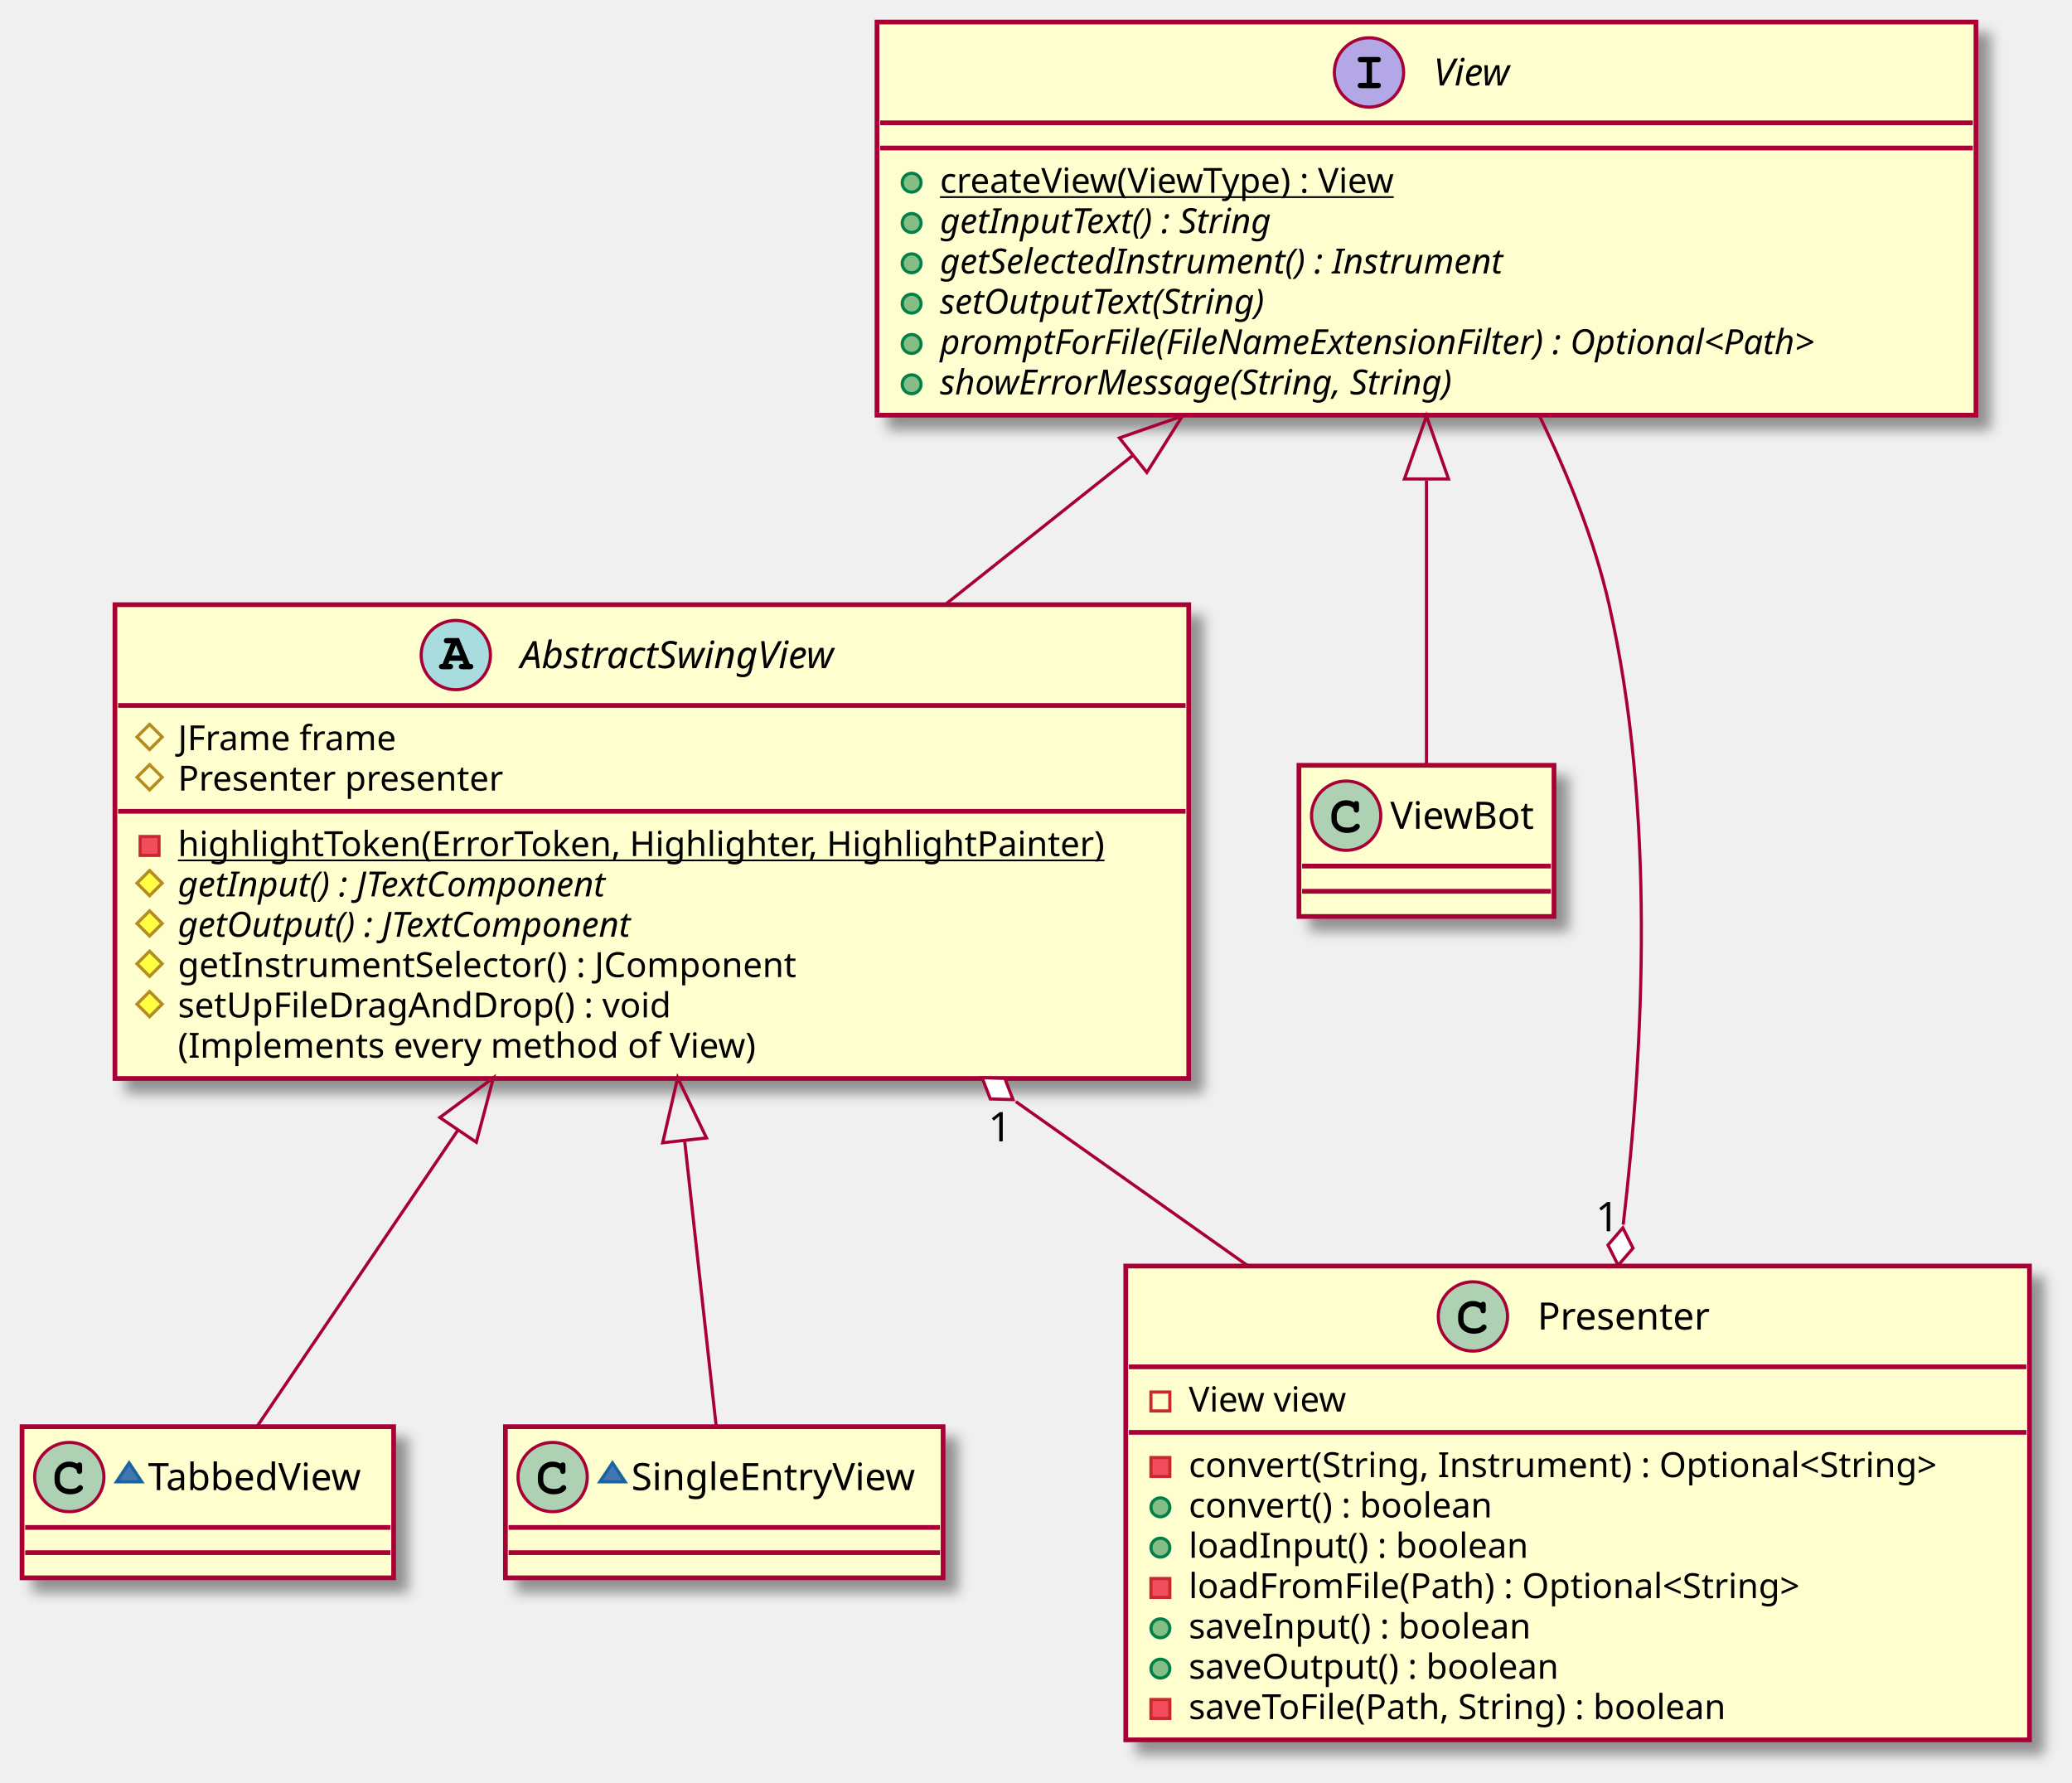
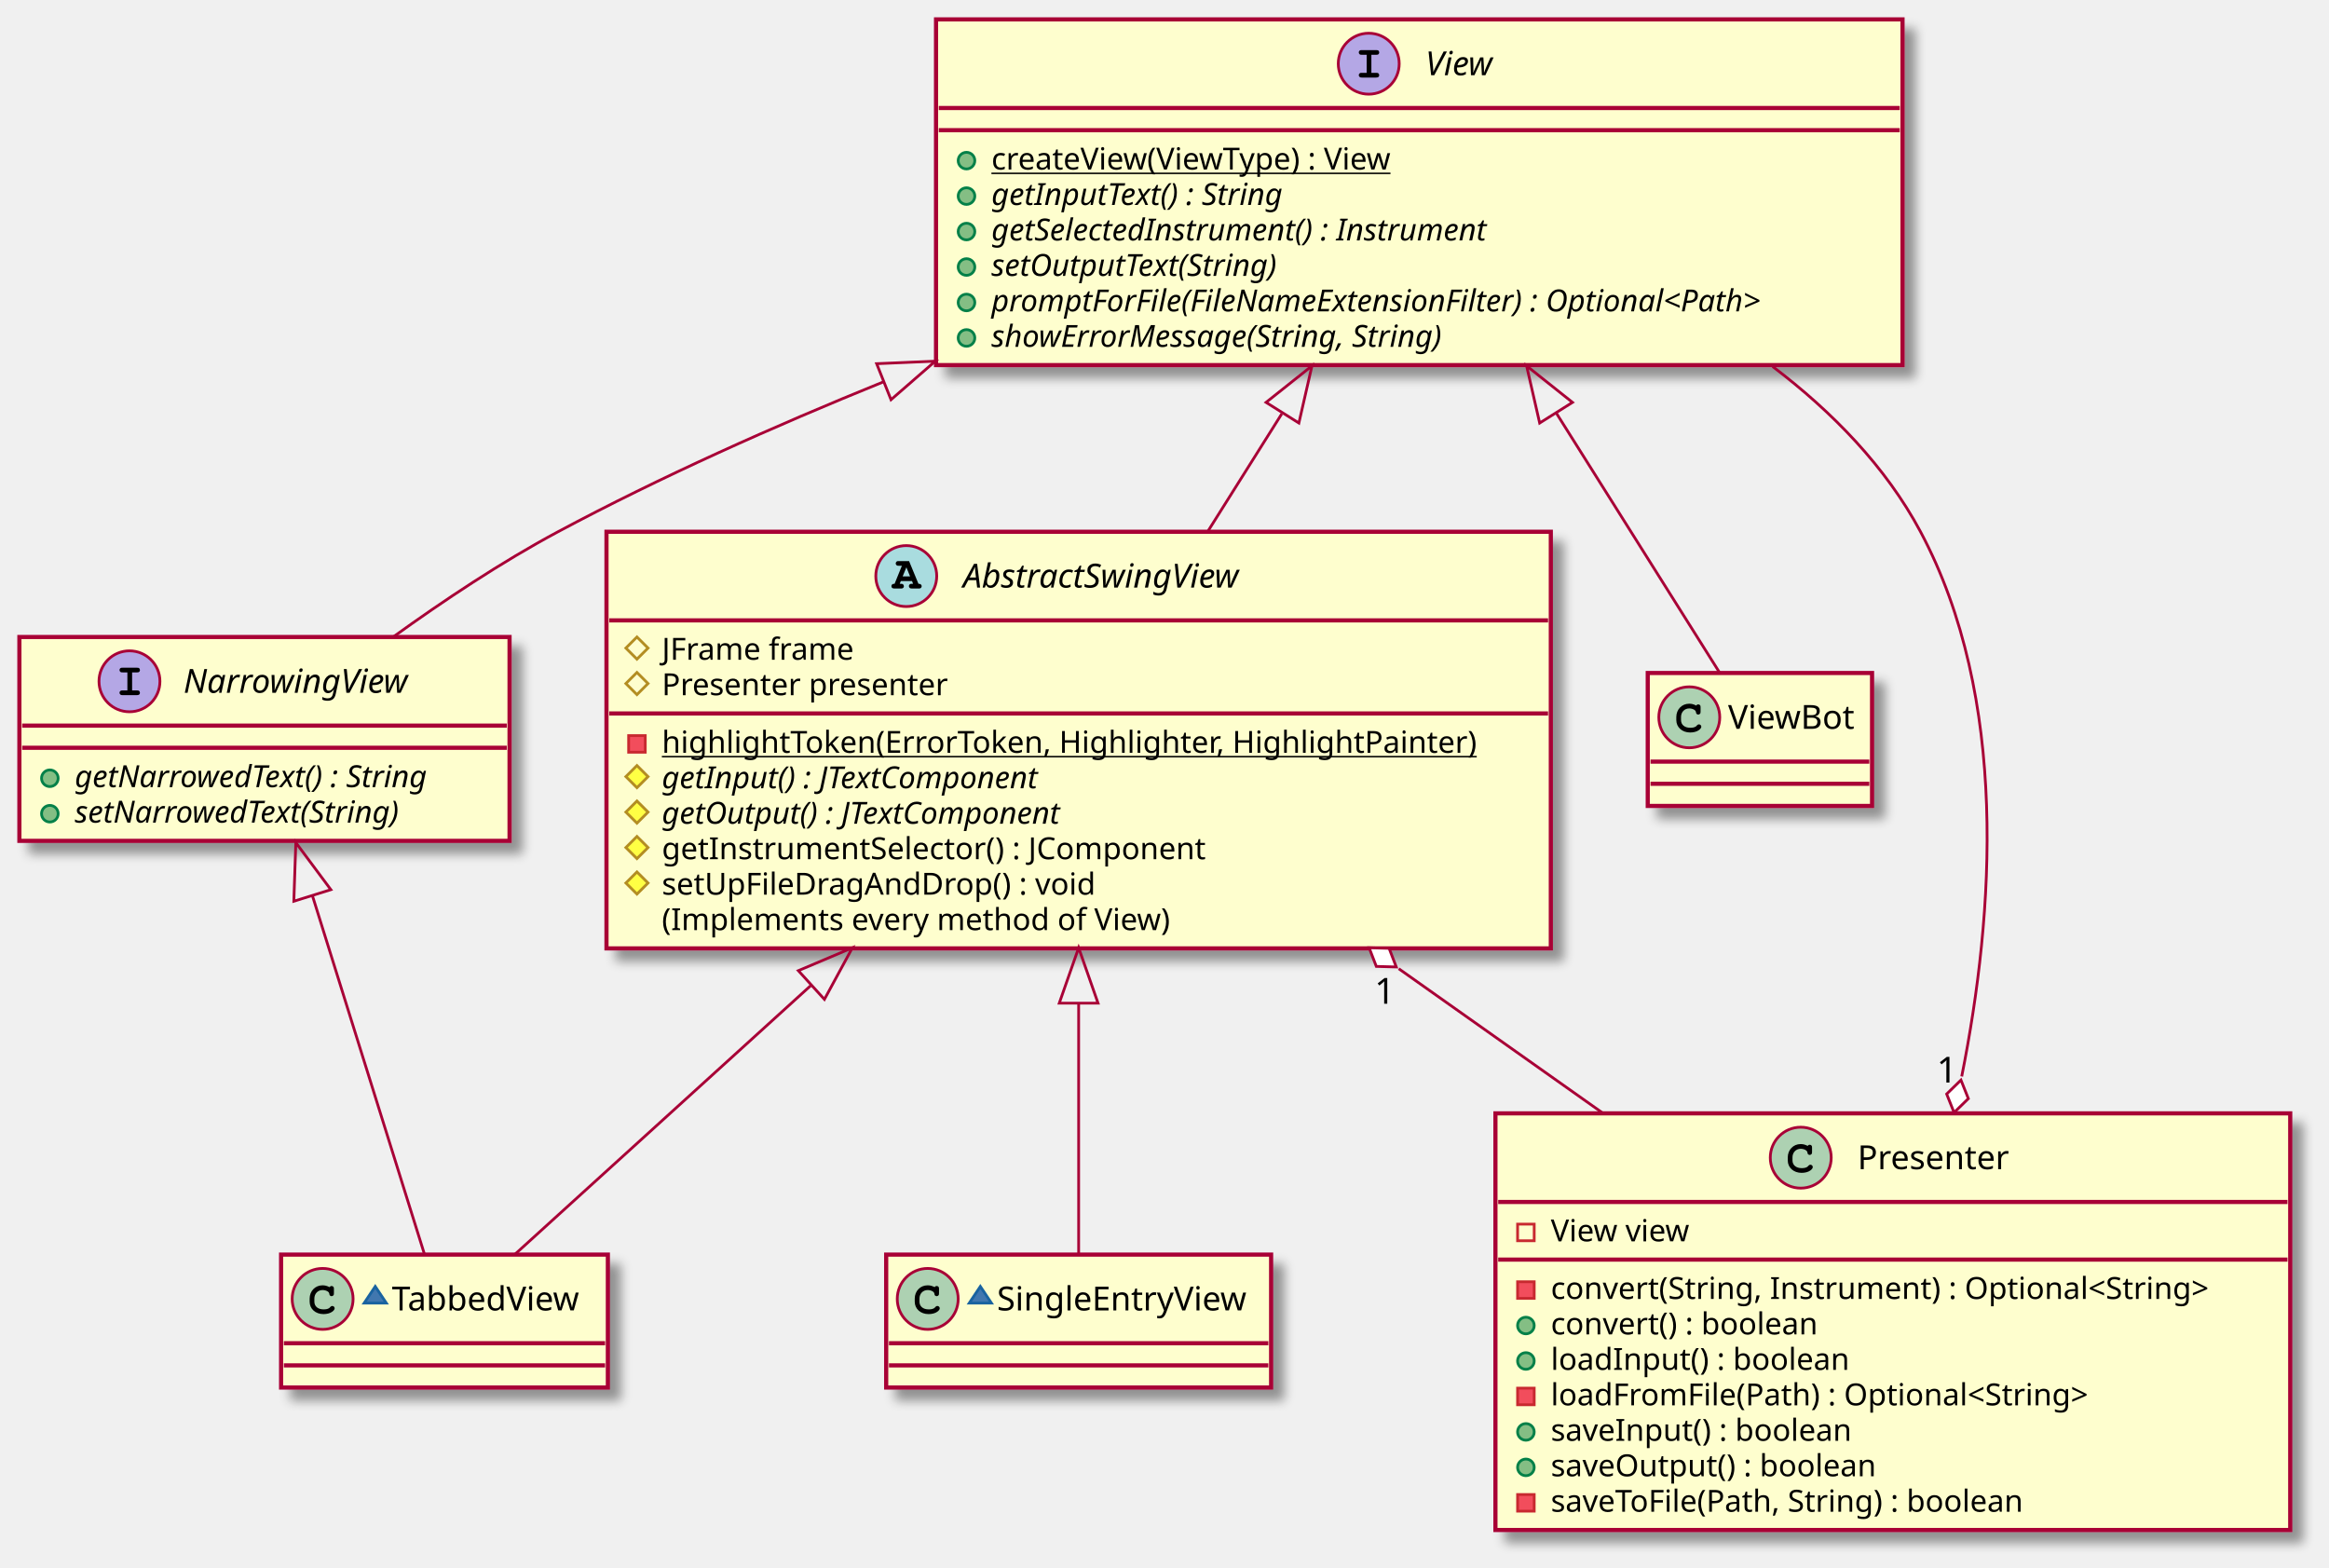
- <svg xmlns="http://www.w3.org/2000/svg" contentScriptType="application/ecmascript" contentStyleType="text/css" height="566px" preserveAspectRatio="none" style="width:658px;height:566px;" version="1.1" viewBox="0 0 658 566" width="658px" zoomAndPan="magnify">
+ <svg xmlns="http://www.w3.org/2000/svg" contentScriptType="application/ecmascript" contentStyleType="text/css" height="566px" preserveAspectRatio="none" style="width:841px;height:566px;" version="1.1" viewBox="0 0 841 566" width="841px" zoomAndPan="magnify">
  <defs>
-     <filter height="300%" id="f1jpte2ub98xr8" width="300%" x="-1" y="-1">
+     <filter height="300%" id="fc795cn2rdwte" width="300%" x="-1" y="-1">
      <feGaussianBlur result="blurOut" stdDeviation="2.0" />
      <feColorMatrix in="blurOut" result="blurOut2" type="matrix" values="0 0 0 0 0 0 0 0 0 0 0 0 0 0 0 0 0 0 .4 0" />
      <feOffset dx="4.0" dy="4.0" in="blurOut2" result="blurOut3" />
      <feBlend in="SourceGraphic" in2="blurOut3" mode="normal" />
    </filter>
  </defs>
  <g>
-     <rect codeLine="1" fill="#FEFECE" filter="url(#f1jpte2ub98xr8)" height="124.828" id="View" style="stroke:#A80036;stroke-width:1.5;" width="349" x="278.5" y="7" />
-     <ellipse cx="434.75" cy="23" fill="#B4A7E5" rx="11" ry="11" style="stroke:#A80036;stroke-width:1.0;" />
-     <path d="M435.703,19.781 L437.422,19.781 C437.812,19.781 438,19.75 438.125,19.672 C438.391,19.516 438.531,19.234 438.531,18.938 C438.531,18.672 438.422,18.406 438.188,18.234 C438.016,18.125 437.875,18.094 437.422,18.094 L432.281,18.094 C431.844,18.094 431.719,18.109 431.562,18.203 C431.312,18.359 431.156,18.656 431.156,18.938 C431.156,19.219 431.297,19.469 431.516,19.641 C431.672,19.75 431.859,19.781 432.281,19.781 L434,19.781 L434,26.297 L432.281,26.297 C431.844,26.297 431.719,26.312 431.562,26.422 C431.312,26.578 431.156,26.859 431.156,27.156 C431.156,27.406 431.297,27.672 431.516,27.828 C431.672,27.953 431.875,28 432.281,28 L437.422,28 C438.172,28 438.531,27.719 438.531,27.156 C438.531,26.875 438.422,26.625 438.188,26.453 C438.016,26.328 437.875,26.297 437.422,26.297 L435.703,26.297 L435.703,19.781 Z " fill="#000000" />
-     <text fill="#000000" font-family="sans-serif" font-size="12" font-style="italic" lengthAdjust="spacing" textLength="28" x="455.25" y="27.154">View</text>
-     <line style="stroke:#A80036;stroke-width:1.5;" x1="279.5" x2="626.5" y1="39" y2="39" />
-     <line style="stroke:#A80036;stroke-width:1.5;" x1="279.5" x2="626.5" y1="47" y2="47" />
-     <ellipse cx="289.5" cy="58" fill="#84BE84" rx="3" ry="3" style="stroke:#038048;stroke-width:1.0;" />
-     <text fill="#000000" font-family="sans-serif" font-size="11" lengthAdjust="spacing" text-decoration="underline" textLength="169" x="298.5" y="61.21">createView(ViewType) : View</text>
-     <ellipse cx="289.5" cy="70.805" fill="#84BE84" rx="3" ry="3" style="stroke:#038048;stroke-width:1.0;" />
-     <text fill="#000000" font-family="sans-serif" font-size="11" font-style="italic" lengthAdjust="spacing" textLength="124" x="298.5" y="74.015">getInputText() : String</text>
-     <ellipse cx="289.5" cy="83.609" fill="#84BE84" rx="3" ry="3" style="stroke:#038048;stroke-width:1.0;" />
-     <text fill="#000000" font-family="sans-serif" font-size="11" font-style="italic" lengthAdjust="spacing" textLength="208" x="298.5" y="86.82">getSelectedInstrument() : Instrument</text>
-     <ellipse cx="289.5" cy="96.414" fill="#84BE84" rx="3" ry="3" style="stroke:#038048;stroke-width:1.0;" />
-     <text fill="#000000" font-family="sans-serif" font-size="11" font-style="italic" lengthAdjust="spacing" textLength="121" x="298.5" y="99.624">setOutputText(String)</text>
-     <ellipse cx="289.5" cy="109.219" fill="#84BE84" rx="3" ry="3" style="stroke:#038048;stroke-width:1.0;" />
-     <text fill="#000000" font-family="sans-serif" font-size="11" font-style="italic" lengthAdjust="spacing" textLength="323" x="298.5" y="112.429">promptForFile(FileNameExtensionFilter) : Optional&lt;Path&gt;</text>
-     <ellipse cx="289.5" cy="122.023" fill="#84BE84" rx="3" ry="3" style="stroke:#038048;stroke-width:1.0;" />
-     <text fill="#000000" font-family="sans-serif" font-size="11" font-style="italic" lengthAdjust="spacing" textLength="189" x="298.5" y="125.234">showErrorMessage(String, String)</text>
-     <rect codeLine="10" fill="#FEFECE" filter="url(#f1jpte2ub98xr8)" height="150.438" id="Presenter" style="stroke:#A80036;stroke-width:1.5;" width="287" x="357.5" y="402" />
-     <ellipse cx="467.75" cy="418" fill="#ADD1B2" rx="11" ry="11" style="stroke:#A80036;stroke-width:1.0;" />
-     <path d="M470.094,413.672 C469.156,413.234 468.562,413.094 467.688,413.094 C465.062,413.094 463.062,415.172 463.062,417.891 L463.062,419.016 C463.062,421.594 465.172,423.484 468.062,423.484 C469.281,423.484 470.438,423.188 471.188,422.641 C471.766,422.234 472.094,421.781 472.094,421.391 C472.094,420.938 471.703,420.547 471.234,420.547 C471.016,420.547 470.812,420.625 470.625,420.812 C470.172,421.297 470.172,421.297 469.984,421.391 C469.562,421.656 468.875,421.781 468.109,421.781 C466.062,421.781 464.766,420.688 464.766,418.984 L464.766,417.891 C464.766,416.109 466.016,414.797 467.75,414.797 C468.328,414.797 468.938,414.953 469.406,415.203 C469.891,415.484 470.062,415.703 470.156,416.109 C470.219,416.516 470.25,416.641 470.391,416.766 C470.531,416.906 470.766,417.016 470.984,417.016 C471.25,417.016 471.516,416.875 471.688,416.656 C471.797,416.5 471.828,416.312 471.828,415.891 L471.828,414.469 C471.828,414.031 471.812,413.906 471.719,413.75 C471.562,413.484 471.281,413.344 470.984,413.344 C470.688,413.344 470.484,413.438 470.266,413.75 L470.094,413.672 Z " fill="#000000" />
-     <text fill="#000000" font-family="sans-serif" font-size="12" lengthAdjust="spacing" textLength="58" x="488.25" y="422.154">Presenter</text>
-     <line style="stroke:#A80036;stroke-width:1.5;" x1="358.5" x2="643.5" y1="434" y2="434" />
-     <rect fill="none" height="6" style="stroke:#C82930;stroke-width:1.0;" width="6" x="365.5" y="442" />
-     <text fill="#000000" font-family="sans-serif" font-size="11" lengthAdjust="spacing" textLength="59" x="377.5" y="448.21">View view</text>
-     <line style="stroke:#A80036;stroke-width:1.5;" x1="358.5" x2="643.5" y1="454.805" y2="454.805" />
-     <rect fill="#F24D5C" height="6" style="stroke:#C82930;stroke-width:1.0;" width="6" x="365.5" y="462.805" />
-     <text fill="#000000" font-family="sans-serif" font-size="11" lengthAdjust="spacing" textLength="261" x="377.5" y="469.015">convert(String, Instrument) : Optional&lt;String&gt;</text>
-     <ellipse cx="368.5" cy="478.609" fill="#84BE84" rx="3" ry="3" style="stroke:#038048;stroke-width:1.0;" />
-     <text fill="#000000" font-family="sans-serif" font-size="11" lengthAdjust="spacing" textLength="108" x="377.5" y="481.82">convert() : boolean</text>
-     <ellipse cx="368.5" cy="491.414" fill="#84BE84" rx="3" ry="3" style="stroke:#038048;stroke-width:1.0;" />
-     <text fill="#000000" font-family="sans-serif" font-size="11" lengthAdjust="spacing" textLength="117" x="377.5" y="494.625">loadInput() : boolean</text>
-     <rect fill="#F24D5C" height="6" style="stroke:#C82930;stroke-width:1.0;" width="6" x="365.5" y="501.219" />
-     <text fill="#000000" font-family="sans-serif" font-size="11" lengthAdjust="spacing" textLength="213" x="377.5" y="507.429">loadFromFile(Path) : Optional&lt;String&gt;</text>
-     <ellipse cx="368.5" cy="517.023" fill="#84BE84" rx="3" ry="3" style="stroke:#038048;stroke-width:1.0;" />
-     <text fill="#000000" font-family="sans-serif" font-size="11" lengthAdjust="spacing" textLength="121" x="377.5" y="520.234">saveInput() : boolean</text>
-     <ellipse cx="368.5" cy="529.828" fill="#84BE84" rx="3" ry="3" style="stroke:#038048;stroke-width:1.0;" />
-     <text fill="#000000" font-family="sans-serif" font-size="11" lengthAdjust="spacing" textLength="131" x="377.5" y="533.039">saveOutput() : boolean</text>
-     <rect fill="#F24D5C" height="6" style="stroke:#C82930;stroke-width:1.0;" width="6" x="365.5" y="539.633" />
-     <text fill="#000000" font-family="sans-serif" font-size="11" lengthAdjust="spacing" textLength="191" x="377.5" y="545.843">saveToFile(Path, String) : boolean</text>
-     <rect codeLine="22" fill="#FEFECE" filter="url(#f1jpte2ub98xr8)" height="150.438" id="AbstractSwingView" style="stroke:#A80036;stroke-width:1.5;" width="341" x="36.5" y="192" />
-     <ellipse cx="144.75" cy="208" fill="#A9DCDF" rx="11" ry="11" style="stroke:#A80036;stroke-width:1.0;" />
-     <path d="M146.828,209.812 L147.219,210.797 L146.828,210.797 C146.375,210.797 146.266,210.812 146.109,210.922 C145.859,211.078 145.703,211.359 145.703,211.656 C145.703,211.922 145.844,212.172 146.062,212.328 C146.203,212.453 146.406,212.5 146.828,212.5 L149.188,212.5 C149.547,212.5 149.766,212.469 149.906,212.375 C150.156,212.234 150.312,211.938 150.312,211.656 C150.312,211.375 150.172,211.125 149.953,210.969 C149.781,210.828 149.625,210.797 149.156,210.797 L145.766,202.594 L142.094,202.594 C141.641,202.594 141.516,202.609 141.359,202.703 C141.109,202.875 140.953,203.156 140.953,203.438 C140.953,203.719 141.094,203.969 141.312,204.141 C141.484,204.25 141.656,204.281 142.094,204.281 L143.172,204.281 L140.531,210.797 C140.109,210.797 139.953,210.812 139.797,210.922 C139.547,211.078 139.391,211.359 139.391,211.656 C139.391,212.219 139.766,212.5 140.516,212.5 L142.781,212.5 C143.141,212.5 143.359,212.469 143.484,212.375 C143.75,212.234 143.891,211.938 143.891,211.656 C143.891,211.375 143.766,211.125 143.547,210.953 C143.375,210.828 143.234,210.797 142.781,210.797 L142.391,210.797 L142.781,209.812 L146.828,209.812 Z M146.125,208.109 L143.453,208.109 L144.797,204.844 L146.125,208.109 Z " fill="#000000" />
-     <text fill="#000000" font-family="sans-serif" font-size="12" font-style="italic" lengthAdjust="spacing" textLength="116" x="165.25" y="212.154">AbstractSwingView</text>
-     <line style="stroke:#A80036;stroke-width:1.5;" x1="37.5" x2="376.5" y1="224" y2="224" />
-     <polygon fill="none" points="47.5,230,51.5,234,47.5,238,43.5,234" style="stroke:#B38D22;stroke-width:1.0;" />
-     <text fill="#000000" font-family="sans-serif" font-size="11" lengthAdjust="spacing" textLength="77" x="56.5" y="238.21">JFrame frame</text>
-     <polygon fill="none" points="47.5,242.805,51.5,246.805,47.5,250.805,43.5,246.805" style="stroke:#B38D22;stroke-width:1.0;" />
-     <text fill="#000000" font-family="sans-serif" font-size="11" lengthAdjust="spacing" textLength="115" x="56.5" y="251.015">Presenter presenter</text>
-     <line style="stroke:#A80036;stroke-width:1.5;" x1="37.5" x2="376.5" y1="257.609" y2="257.609" />
-     <rect fill="#F24D5C" height="6" style="stroke:#C82930;stroke-width:1.0;" width="6" x="44.5" y="265.609" />
-     <text fill="#000000" font-family="sans-serif" font-size="11" lengthAdjust="spacing" text-decoration="underline" textLength="315" x="56.5" y="271.82">highlightToken(ErrorToken, Highlighter, HighlightPainter)</text>
-     <polygon fill="#FFFF44" points="47.5,276.414,51.5,280.414,47.5,284.414,43.5,280.414" style="stroke:#B38D22;stroke-width:1.0;" />
-     <text fill="#000000" font-family="sans-serif" font-size="11" font-style="italic" lengthAdjust="spacing" textLength="159" x="56.5" y="284.625">getInput() : JTextComponent</text>
-     <polygon fill="#FFFF44" points="47.5,289.219,51.5,293.219,47.5,297.219,43.5,293.219" style="stroke:#B38D22;stroke-width:1.0;" />
-     <text fill="#000000" font-family="sans-serif" font-size="11" font-style="italic" lengthAdjust="spacing" textLength="169" x="56.5" y="297.429">getOutput() : JTextComponent</text>
-     <polygon fill="#FFFF44" points="47.5,302.023,51.5,306.023,47.5,310.023,43.5,306.023" style="stroke:#B38D22;stroke-width:1.0;" />
-     <text fill="#000000" font-family="sans-serif" font-size="11" lengthAdjust="spacing" textLength="216" x="56.5" y="310.234">getInstrumentSelector() : JComponent</text>
-     <polygon fill="#FFFF44" points="47.5,314.828,51.5,318.828,47.5,322.828,43.5,318.828" style="stroke:#B38D22;stroke-width:1.0;" />
-     <text fill="#000000" font-family="sans-serif" font-size="11" lengthAdjust="spacing" textLength="172" x="56.5" y="323.039">setUpFileDragAndDrop() : void</text>
-     <text fill="#000000" font-family="sans-serif" font-size="11" lengthAdjust="spacing" textLength="209" x="56.5" y="335.843">(Implements every method of View)</text>
-     <rect codeLine="34" fill="#FEFECE" filter="url(#f1jpte2ub98xr8)" height="48" id="TabbedView" style="stroke:#A80036;stroke-width:1.5;" width="118" x="7" y="453" />
-     <ellipse cx="22" cy="469" fill="#ADD1B2" rx="11" ry="11" style="stroke:#A80036;stroke-width:1.0;" />
-     <path d="M24.344,464.672 C23.406,464.234 22.812,464.094 21.938,464.094 C19.312,464.094 17.312,466.172 17.312,468.891 L17.312,470.016 C17.312,472.594 19.422,474.484 22.312,474.484 C23.531,474.484 24.688,474.188 25.438,473.641 C26.016,473.234 26.344,472.781 26.344,472.391 C26.344,471.938 25.953,471.547 25.484,471.547 C25.266,471.547 25.062,471.625 24.875,471.812 C24.422,472.297 24.422,472.297 24.234,472.391 C23.812,472.656 23.125,472.781 22.359,472.781 C20.312,472.781 19.016,471.688 19.016,469.984 L19.016,468.891 C19.016,467.109 20.266,465.797 22,465.797 C22.578,465.797 23.188,465.953 23.656,466.203 C24.141,466.484 24.312,466.703 24.406,467.109 C24.469,467.516 24.5,467.641 24.641,467.766 C24.781,467.906 25.016,468.016 25.234,468.016 C25.5,468.016 25.766,467.875 25.938,467.656 C26.047,467.5 26.078,467.312 26.078,466.891 L26.078,465.469 C26.078,465.031 26.062,464.906 25.969,464.75 C25.812,464.484 25.531,464.344 25.234,464.344 C24.938,464.344 24.734,464.438 24.516,464.75 L24.344,464.672 Z " fill="#000000" />
-     <polygon fill="#4177AF" points="41,464.5,37,470.5,45,470.5" style="stroke:#1963A0;stroke-width:1.0;" />
-     <text fill="#000000" font-family="sans-serif" font-size="12" lengthAdjust="spacing" textLength="75" x="47" y="473.154">TabbedView</text>
-     <line style="stroke:#A80036;stroke-width:1.5;" x1="8" x2="124" y1="485" y2="485" />
-     <line style="stroke:#A80036;stroke-width:1.5;" x1="8" x2="124" y1="493" y2="493" />
-     <rect codeLine="36" fill="#FEFECE" filter="url(#f1jpte2ub98xr8)" height="48" id="SingleEntryView" style="stroke:#A80036;stroke-width:1.5;" width="139" x="160.5" y="453" />
-     <ellipse cx="175.5" cy="469" fill="#ADD1B2" rx="11" ry="11" style="stroke:#A80036;stroke-width:1.0;" />
-     <path d="M177.844,464.672 C176.906,464.234 176.312,464.094 175.438,464.094 C172.812,464.094 170.812,466.172 170.812,468.891 L170.812,470.016 C170.812,472.594 172.922,474.484 175.812,474.484 C177.031,474.484 178.188,474.188 178.938,473.641 C179.516,473.234 179.844,472.781 179.844,472.391 C179.844,471.938 179.453,471.547 178.984,471.547 C178.766,471.547 178.562,471.625 178.375,471.812 C177.922,472.297 177.922,472.297 177.734,472.391 C177.312,472.656 176.625,472.781 175.859,472.781 C173.812,472.781 172.516,471.688 172.516,469.984 L172.516,468.891 C172.516,467.109 173.766,465.797 175.5,465.797 C176.078,465.797 176.688,465.953 177.156,466.203 C177.641,466.484 177.812,466.703 177.906,467.109 C177.969,467.516 178,467.641 178.141,467.766 C178.281,467.906 178.516,468.016 178.734,468.016 C179,468.016 179.266,467.875 179.438,467.656 C179.547,467.5 179.578,467.312 179.578,466.891 L179.578,465.469 C179.578,465.031 179.562,464.906 179.469,464.75 C179.312,464.484 179.031,464.344 178.734,464.344 C178.438,464.344 178.234,464.438 178.016,464.75 L177.844,464.672 Z " fill="#000000" />
-     <polygon fill="#4177AF" points="194.5,464.5,190.5,470.5,198.5,470.5" style="stroke:#1963A0;stroke-width:1.0;" />
-     <text fill="#000000" font-family="sans-serif" font-size="12" lengthAdjust="spacing" textLength="96" x="200.5" y="473.154">SingleEntryView</text>
-     <line style="stroke:#A80036;stroke-width:1.5;" x1="161.5" x2="298.5" y1="485" y2="485" />
-     <line style="stroke:#A80036;stroke-width:1.5;" x1="161.5" x2="298.5" y1="493" y2="493" />
-     <rect fill="#FEFECE" filter="url(#f1jpte2ub98xr8)" height="48" id="ViewBot" style="stroke:#A80036;stroke-width:1.5;" width="81" x="412.5" y="243" />
-     <ellipse cx="427.5" cy="259" fill="#ADD1B2" rx="11" ry="11" style="stroke:#A80036;stroke-width:1.0;" />
-     <path d="M429.844,254.672 C428.906,254.234 428.312,254.094 427.438,254.094 C424.812,254.094 422.812,256.172 422.812,258.891 L422.812,260.016 C422.812,262.594 424.922,264.484 427.812,264.484 C429.031,264.484 430.188,264.188 430.938,263.641 C431.516,263.234 431.844,262.781 431.844,262.391 C431.844,261.938 431.453,261.547 430.984,261.547 C430.766,261.547 430.562,261.625 430.375,261.812 C429.922,262.297 429.922,262.297 429.734,262.391 C429.312,262.656 428.625,262.781 427.859,262.781 C425.812,262.781 424.516,261.688 424.516,259.984 L424.516,258.891 C424.516,257.109 425.766,255.797 427.5,255.797 C428.078,255.797 428.688,255.953 429.156,256.203 C429.641,256.484 429.812,256.703 429.906,257.109 C429.969,257.516 430,257.641 430.141,257.766 C430.281,257.906 430.516,258.016 430.734,258.016 C431,258.016 431.266,257.875 431.438,257.656 C431.547,257.5 431.578,257.312 431.578,256.891 L431.578,255.469 C431.578,255.031 431.562,254.906 431.469,254.75 C431.312,254.484 431.031,254.344 430.734,254.344 C430.438,254.344 430.234,254.438 430.016,254.75 L429.844,254.672 Z " fill="#000000" />
-     <text fill="#000000" font-family="sans-serif" font-size="12" lengthAdjust="spacing" textLength="49" x="441.5" y="263.154">ViewBot</text>
-     <line style="stroke:#A80036;stroke-width:1.5;" x1="413.5" x2="492.5" y1="275" y2="275" />
-     <line style="stroke:#A80036;stroke-width:1.5;" x1="413.5" x2="492.5" y1="283" y2="283" />
-     <path codeLine="39" d="M515.485,388.862 C522.137,332.109 525.683,256.84 511,192 C506.406,171.711 497.996,150.844 488.978,132.253 " fill="none" id="Presenter-backto-View" style="stroke:#A80036;stroke-width:1.0;" />
-     <polygon fill="#FFFFFF" points="513.882,401.773,518.591,396.312,515.36,389.864,510.652,395.326,513.882,401.773" style="stroke:#A80036;stroke-width:1.0;" />
-     <text fill="#000000" font-family="sans-serif" font-size="13" lengthAdjust="spacing" textLength="8" x="506.729" y="390.94">1</text>
-     <path codeLine="40" d="M322.579,349.77 C346.841,366.935 372.301,384.948 396.145,401.817 " fill="none" id="AbstractSwingView-backto-Presenter" style="stroke:#A80036;stroke-width:1.0;" />
-     <polygon fill="#FFFFFF" points="311.896,342.212,314.484,348.943,321.692,349.143,319.104,342.412,311.896,342.212" style="stroke:#A80036;stroke-width:1.0;" />
-     <text fill="#000000" font-family="sans-serif" font-size="13" lengthAdjust="spacing" textLength="8" x="313.828" y="362.406">1</text>
-     <path codeLine="41" d="M359.838,144.537 C340.415,159.973 319.935,176.249 300.5,191.694 " fill="none" id="View-backto-AbstractSwingView" style="stroke:#A80036;stroke-width:1.0;" />
-     <polygon fill="none" points="355.489,139.052,375.502,132.089,364.199,150.013,355.489,139.052" style="stroke:#A80036;stroke-width:1.0;" />
-     <path codeLine="42" d="M145.35,358.945 C121.934,393.488 97.194,429.984 81.685,452.862 " fill="none" id="AbstractSwingView-backto-TabbedView" style="stroke:#A80036;stroke-width:1.0;" />
-     <polygon fill="none" points="139.676,354.839,156.693,342.212,151.265,362.694,139.676,354.839" style="stroke:#A80036;stroke-width:1.0;" />
-     <path codeLine="43" d="M217.422,362.247 C221.131,395.797 224.992,430.712 227.441,452.862 " fill="none" id="AbstractSwingView-backto-SingleEntryView" style="stroke:#A80036;stroke-width:1.0;" />
-     <polygon fill="none" points="210.447,362.86,215.206,342.212,224.362,361.321,210.447,362.86" style="stroke:#A80036;stroke-width:1.0;" />
-     <path codeLine="44" d="M453,152.544 C453,185.258 453,220.382 453,242.739 " fill="none" id="View-backto-ViewBot" style="stroke:#A80036;stroke-width:1.0;" />
-     <polygon fill="none" points="446,152.089,453,132.089,460,152.089,446,152.089" style="stroke:#A80036;stroke-width:1.0;" />
+     <rect codeLine="1" fill="#FEFECE" filter="url(#fc795cn2rdwte)" height="124.828" id="View" style="stroke:#A80036;stroke-width:1.5;" width="349" x="338" y="7" />
+     <ellipse cx="494.25" cy="23" fill="#B4A7E5" rx="11" ry="11" style="stroke:#A80036;stroke-width:1.0;" />
+     <path d="M495.203,19.781 L496.922,19.781 C497.312,19.781 497.5,19.75 497.625,19.672 C497.891,19.516 498.031,19.234 498.031,18.938 C498.031,18.672 497.922,18.406 497.688,18.234 C497.516,18.125 497.375,18.094 496.922,18.094 L491.781,18.094 C491.344,18.094 491.219,18.109 491.062,18.203 C490.812,18.359 490.656,18.656 490.656,18.938 C490.656,19.219 490.797,19.469 491.016,19.641 C491.172,19.75 491.359,19.781 491.781,19.781 L493.5,19.781 L493.5,26.297 L491.781,26.297 C491.344,26.297 491.219,26.312 491.062,26.422 C490.812,26.578 490.656,26.859 490.656,27.156 C490.656,27.406 490.797,27.672 491.016,27.828 C491.172,27.953 491.375,28 491.781,28 L496.922,28 C497.672,28 498.031,27.719 498.031,27.156 C498.031,26.875 497.922,26.625 497.688,26.453 C497.516,26.328 497.375,26.297 496.922,26.297 L495.203,26.297 L495.203,19.781 Z " fill="#000000" />
+     <text fill="#000000" font-family="sans-serif" font-size="12" font-style="italic" lengthAdjust="spacing" textLength="28" x="514.75" y="27.154">View</text>
+     <line style="stroke:#A80036;stroke-width:1.5;" x1="339" x2="686" y1="39" y2="39" />
+     <line style="stroke:#A80036;stroke-width:1.5;" x1="339" x2="686" y1="47" y2="47" />
+     <ellipse cx="349" cy="58" fill="#84BE84" rx="3" ry="3" style="stroke:#038048;stroke-width:1.0;" />
+     <text fill="#000000" font-family="sans-serif" font-size="11" lengthAdjust="spacing" text-decoration="underline" textLength="169" x="358" y="61.21">createView(ViewType) : View</text>
+     <ellipse cx="349" cy="70.805" fill="#84BE84" rx="3" ry="3" style="stroke:#038048;stroke-width:1.0;" />
+     <text fill="#000000" font-family="sans-serif" font-size="11" font-style="italic" lengthAdjust="spacing" textLength="124" x="358" y="74.015">getInputText() : String</text>
+     <ellipse cx="349" cy="83.609" fill="#84BE84" rx="3" ry="3" style="stroke:#038048;stroke-width:1.0;" />
+     <text fill="#000000" font-family="sans-serif" font-size="11" font-style="italic" lengthAdjust="spacing" textLength="208" x="358" y="86.82">getSelectedInstrument() : Instrument</text>
+     <ellipse cx="349" cy="96.414" fill="#84BE84" rx="3" ry="3" style="stroke:#038048;stroke-width:1.0;" />
+     <text fill="#000000" font-family="sans-serif" font-size="11" font-style="italic" lengthAdjust="spacing" textLength="121" x="358" y="99.624">setOutputText(String)</text>
+     <ellipse cx="349" cy="109.219" fill="#84BE84" rx="3" ry="3" style="stroke:#038048;stroke-width:1.0;" />
+     <text fill="#000000" font-family="sans-serif" font-size="11" font-style="italic" lengthAdjust="spacing" textLength="323" x="358" y="112.429">promptForFile(FileNameExtensionFilter) : Optional&lt;Path&gt;</text>
+     <ellipse cx="349" cy="122.023" fill="#84BE84" rx="3" ry="3" style="stroke:#038048;stroke-width:1.0;" />
+     <text fill="#000000" font-family="sans-serif" font-size="11" font-style="italic" lengthAdjust="spacing" textLength="189" x="358" y="125.234">showErrorMessage(String, String)</text>
+     <rect codeLine="10" fill="#FEFECE" filter="url(#fc795cn2rdwte)" height="73.609" id="NarrowingView" style="stroke:#A80036;stroke-width:1.5;" width="177" x="7" y="230" />
+     <ellipse cx="46.75" cy="246" fill="#B4A7E5" rx="11" ry="11" style="stroke:#A80036;stroke-width:1.0;" />
+     <path d="M47.703,242.781 L49.422,242.781 C49.812,242.781 50,242.75 50.125,242.672 C50.391,242.516 50.531,242.234 50.531,241.938 C50.531,241.672 50.422,241.406 50.188,241.234 C50.016,241.125 49.875,241.094 49.422,241.094 L44.281,241.094 C43.844,241.094 43.719,241.109 43.562,241.203 C43.312,241.359 43.156,241.656 43.156,241.938 C43.156,242.219 43.297,242.469 43.516,242.641 C43.672,242.75 43.859,242.781 44.281,242.781 L46,242.781 L46,249.297 L44.281,249.297 C43.844,249.297 43.719,249.312 43.562,249.422 C43.312,249.578 43.156,249.859 43.156,250.156 C43.156,250.406 43.297,250.672 43.516,250.828 C43.672,250.953 43.875,251 44.281,251 L49.422,251 C50.172,251 50.531,250.719 50.531,250.156 C50.531,249.875 50.422,249.625 50.188,249.453 C50.016,249.328 49.875,249.297 49.422,249.297 L47.703,249.297 L47.703,242.781 Z " fill="#000000" />
+     <text fill="#000000" font-family="sans-serif" font-size="12" font-style="italic" lengthAdjust="spacing" textLength="90" x="66.25" y="250.154">NarrowingView</text>
+     <line style="stroke:#A80036;stroke-width:1.5;" x1="8" x2="183" y1="262" y2="262" />
+     <line style="stroke:#A80036;stroke-width:1.5;" x1="8" x2="183" y1="270" y2="270" />
+     <ellipse cx="18" cy="281" fill="#84BE84" rx="3" ry="3" style="stroke:#038048;stroke-width:1.0;" />
+     <text fill="#000000" font-family="sans-serif" font-size="11" font-style="italic" lengthAdjust="spacing" textLength="151" x="27" y="284.21">getNarrowedText() : String</text>
+     <ellipse cx="18" cy="293.805" fill="#84BE84" rx="3" ry="3" style="stroke:#038048;stroke-width:1.0;" />
+     <text fill="#000000" font-family="sans-serif" font-size="11" font-style="italic" lengthAdjust="spacing" textLength="138" x="27" y="297.015">setNarrowedText(String)</text>
+     <rect codeLine="15" fill="#FEFECE" filter="url(#fc795cn2rdwte)" height="150.438" id="Presenter" style="stroke:#A80036;stroke-width:1.5;" width="287" x="540" y="402" />
+     <ellipse cx="650.25" cy="418" fill="#ADD1B2" rx="11" ry="11" style="stroke:#A80036;stroke-width:1.0;" />
+     <path d="M652.594,413.672 C651.656,413.234 651.062,413.094 650.188,413.094 C647.562,413.094 645.562,415.172 645.562,417.891 L645.562,419.016 C645.562,421.594 647.672,423.484 650.562,423.484 C651.781,423.484 652.938,423.188 653.688,422.641 C654.266,422.234 654.594,421.781 654.594,421.391 C654.594,420.938 654.203,420.547 653.734,420.547 C653.516,420.547 653.312,420.625 653.125,420.812 C652.672,421.297 652.672,421.297 652.484,421.391 C652.062,421.656 651.375,421.781 650.609,421.781 C648.562,421.781 647.266,420.688 647.266,418.984 L647.266,417.891 C647.266,416.109 648.516,414.797 650.25,414.797 C650.828,414.797 651.438,414.953 651.906,415.203 C652.391,415.484 652.562,415.703 652.656,416.109 C652.719,416.516 652.75,416.641 652.891,416.766 C653.031,416.906 653.266,417.016 653.484,417.016 C653.75,417.016 654.016,416.875 654.188,416.656 C654.297,416.5 654.328,416.312 654.328,415.891 L654.328,414.469 C654.328,414.031 654.312,413.906 654.219,413.75 C654.062,413.484 653.781,413.344 653.484,413.344 C653.188,413.344 652.984,413.438 652.766,413.75 L652.594,413.672 Z " fill="#000000" />
+     <text fill="#000000" font-family="sans-serif" font-size="12" lengthAdjust="spacing" textLength="58" x="670.75" y="422.154">Presenter</text>
+     <line style="stroke:#A80036;stroke-width:1.5;" x1="541" x2="826" y1="434" y2="434" />
+     <rect fill="none" height="6" style="stroke:#C82930;stroke-width:1.0;" width="6" x="548" y="442" />
+     <text fill="#000000" font-family="sans-serif" font-size="11" lengthAdjust="spacing" textLength="59" x="560" y="448.21">View view</text>
+     <line style="stroke:#A80036;stroke-width:1.5;" x1="541" x2="826" y1="454.805" y2="454.805" />
+     <rect fill="#F24D5C" height="6" style="stroke:#C82930;stroke-width:1.0;" width="6" x="548" y="462.805" />
+     <text fill="#000000" font-family="sans-serif" font-size="11" lengthAdjust="spacing" textLength="261" x="560" y="469.015">convert(String, Instrument) : Optional&lt;String&gt;</text>
+     <ellipse cx="551" cy="478.609" fill="#84BE84" rx="3" ry="3" style="stroke:#038048;stroke-width:1.0;" />
+     <text fill="#000000" font-family="sans-serif" font-size="11" lengthAdjust="spacing" textLength="108" x="560" y="481.82">convert() : boolean</text>
+     <ellipse cx="551" cy="491.414" fill="#84BE84" rx="3" ry="3" style="stroke:#038048;stroke-width:1.0;" />
+     <text fill="#000000" font-family="sans-serif" font-size="11" lengthAdjust="spacing" textLength="117" x="560" y="494.625">loadInput() : boolean</text>
+     <rect fill="#F24D5C" height="6" style="stroke:#C82930;stroke-width:1.0;" width="6" x="548" y="501.219" />
+     <text fill="#000000" font-family="sans-serif" font-size="11" lengthAdjust="spacing" textLength="213" x="560" y="507.429">loadFromFile(Path) : Optional&lt;String&gt;</text>
+     <ellipse cx="551" cy="517.023" fill="#84BE84" rx="3" ry="3" style="stroke:#038048;stroke-width:1.0;" />
+     <text fill="#000000" font-family="sans-serif" font-size="11" lengthAdjust="spacing" textLength="121" x="560" y="520.234">saveInput() : boolean</text>
+     <ellipse cx="551" cy="529.828" fill="#84BE84" rx="3" ry="3" style="stroke:#038048;stroke-width:1.0;" />
+     <text fill="#000000" font-family="sans-serif" font-size="11" lengthAdjust="spacing" textLength="131" x="560" y="533.039">saveOutput() : boolean</text>
+     <rect fill="#F24D5C" height="6" style="stroke:#C82930;stroke-width:1.0;" width="6" x="548" y="539.633" />
+     <text fill="#000000" font-family="sans-serif" font-size="11" lengthAdjust="spacing" textLength="191" x="560" y="545.843">saveToFile(Path, String) : boolean</text>
+     <rect codeLine="27" fill="#FEFECE" filter="url(#fc795cn2rdwte)" height="150.438" id="AbstractSwingView" style="stroke:#A80036;stroke-width:1.5;" width="341" x="219" y="192" />
+     <ellipse cx="327.25" cy="208" fill="#A9DCDF" rx="11" ry="11" style="stroke:#A80036;stroke-width:1.0;" />
+     <path d="M329.328,209.812 L329.719,210.797 L329.328,210.797 C328.875,210.797 328.766,210.812 328.609,210.922 C328.359,211.078 328.203,211.359 328.203,211.656 C328.203,211.922 328.344,212.172 328.562,212.328 C328.703,212.453 328.906,212.5 329.328,212.5 L331.688,212.5 C332.047,212.5 332.266,212.469 332.406,212.375 C332.656,212.234 332.812,211.938 332.812,211.656 C332.812,211.375 332.672,211.125 332.453,210.969 C332.281,210.828 332.125,210.797 331.656,210.797 L328.266,202.594 L324.594,202.594 C324.141,202.594 324.016,202.609 323.859,202.703 C323.609,202.875 323.453,203.156 323.453,203.438 C323.453,203.719 323.594,203.969 323.812,204.141 C323.984,204.25 324.156,204.281 324.594,204.281 L325.672,204.281 L323.031,210.797 C322.609,210.797 322.453,210.812 322.297,210.922 C322.047,211.078 321.891,211.359 321.891,211.656 C321.891,212.219 322.266,212.5 323.016,212.5 L325.281,212.5 C325.641,212.5 325.859,212.469 325.984,212.375 C326.25,212.234 326.391,211.938 326.391,211.656 C326.391,211.375 326.266,211.125 326.047,210.953 C325.875,210.828 325.734,210.797 325.281,210.797 L324.891,210.797 L325.281,209.812 L329.328,209.812 Z M328.625,208.109 L325.953,208.109 L327.297,204.844 L328.625,208.109 Z " fill="#000000" />
+     <text fill="#000000" font-family="sans-serif" font-size="12" font-style="italic" lengthAdjust="spacing" textLength="116" x="347.75" y="212.154">AbstractSwingView</text>
+     <line style="stroke:#A80036;stroke-width:1.5;" x1="220" x2="559" y1="224" y2="224" />
+     <polygon fill="none" points="230,230,234,234,230,238,226,234" style="stroke:#B38D22;stroke-width:1.0;" />
+     <text fill="#000000" font-family="sans-serif" font-size="11" lengthAdjust="spacing" textLength="77" x="239" y="238.21">JFrame frame</text>
+     <polygon fill="none" points="230,242.805,234,246.805,230,250.805,226,246.805" style="stroke:#B38D22;stroke-width:1.0;" />
+     <text fill="#000000" font-family="sans-serif" font-size="11" lengthAdjust="spacing" textLength="115" x="239" y="251.015">Presenter presenter</text>
+     <line style="stroke:#A80036;stroke-width:1.5;" x1="220" x2="559" y1="257.609" y2="257.609" />
+     <rect fill="#F24D5C" height="6" style="stroke:#C82930;stroke-width:1.0;" width="6" x="227" y="265.609" />
+     <text fill="#000000" font-family="sans-serif" font-size="11" lengthAdjust="spacing" text-decoration="underline" textLength="315" x="239" y="271.82">highlightToken(ErrorToken, Highlighter, HighlightPainter)</text>
+     <polygon fill="#FFFF44" points="230,276.414,234,280.414,230,284.414,226,280.414" style="stroke:#B38D22;stroke-width:1.0;" />
+     <text fill="#000000" font-family="sans-serif" font-size="11" font-style="italic" lengthAdjust="spacing" textLength="159" x="239" y="284.625">getInput() : JTextComponent</text>
+     <polygon fill="#FFFF44" points="230,289.219,234,293.219,230,297.219,226,293.219" style="stroke:#B38D22;stroke-width:1.0;" />
+     <text fill="#000000" font-family="sans-serif" font-size="11" font-style="italic" lengthAdjust="spacing" textLength="169" x="239" y="297.429">getOutput() : JTextComponent</text>
+     <polygon fill="#FFFF44" points="230,302.023,234,306.023,230,310.023,226,306.023" style="stroke:#B38D22;stroke-width:1.0;" />
+     <text fill="#000000" font-family="sans-serif" font-size="11" lengthAdjust="spacing" textLength="216" x="239" y="310.234">getInstrumentSelector() : JComponent</text>
+     <polygon fill="#FFFF44" points="230,314.828,234,318.828,230,322.828,226,318.828" style="stroke:#B38D22;stroke-width:1.0;" />
+     <text fill="#000000" font-family="sans-serif" font-size="11" lengthAdjust="spacing" textLength="172" x="239" y="323.039">setUpFileDragAndDrop() : void</text>
+     <text fill="#000000" font-family="sans-serif" font-size="11" lengthAdjust="spacing" textLength="209" x="239" y="335.843">(Implements every method of View)</text>
+     <rect codeLine="39" fill="#FEFECE" filter="url(#fc795cn2rdwte)" height="48" id="TabbedView" style="stroke:#A80036;stroke-width:1.5;" width="118" x="101.5" y="453" />
+     <ellipse cx="116.5" cy="469" fill="#ADD1B2" rx="11" ry="11" style="stroke:#A80036;stroke-width:1.0;" />
+     <path d="M118.844,464.672 C117.906,464.234 117.312,464.094 116.438,464.094 C113.812,464.094 111.812,466.172 111.812,468.891 L111.812,470.016 C111.812,472.594 113.922,474.484 116.812,474.484 C118.031,474.484 119.188,474.188 119.938,473.641 C120.516,473.234 120.844,472.781 120.844,472.391 C120.844,471.938 120.453,471.547 119.984,471.547 C119.766,471.547 119.562,471.625 119.375,471.812 C118.922,472.297 118.922,472.297 118.734,472.391 C118.312,472.656 117.625,472.781 116.859,472.781 C114.812,472.781 113.516,471.688 113.516,469.984 L113.516,468.891 C113.516,467.109 114.766,465.797 116.5,465.797 C117.078,465.797 117.688,465.953 118.156,466.203 C118.641,466.484 118.812,466.703 118.906,467.109 C118.969,467.516 119,467.641 119.141,467.766 C119.281,467.906 119.516,468.016 119.734,468.016 C120,468.016 120.266,467.875 120.438,467.656 C120.547,467.5 120.578,467.312 120.578,466.891 L120.578,465.469 C120.578,465.031 120.562,464.906 120.469,464.75 C120.312,464.484 120.031,464.344 119.734,464.344 C119.438,464.344 119.234,464.438 119.016,464.75 L118.844,464.672 Z " fill="#000000" />
+     <polygon fill="#4177AF" points="135.5,464.5,131.5,470.5,139.5,470.5" style="stroke:#1963A0;stroke-width:1.0;" />
+     <text fill="#000000" font-family="sans-serif" font-size="12" lengthAdjust="spacing" textLength="75" x="141.5" y="473.154">TabbedView</text>
+     <line style="stroke:#A80036;stroke-width:1.5;" x1="102.5" x2="218.5" y1="485" y2="485" />
+     <line style="stroke:#A80036;stroke-width:1.5;" x1="102.5" x2="218.5" y1="493" y2="493" />
+     <rect codeLine="41" fill="#FEFECE" filter="url(#fc795cn2rdwte)" height="48" id="SingleEntryView" style="stroke:#A80036;stroke-width:1.5;" width="139" x="320" y="453" />
+     <ellipse cx="335" cy="469" fill="#ADD1B2" rx="11" ry="11" style="stroke:#A80036;stroke-width:1.0;" />
+     <path d="M337.344,464.672 C336.406,464.234 335.812,464.094 334.938,464.094 C332.312,464.094 330.312,466.172 330.312,468.891 L330.312,470.016 C330.312,472.594 332.422,474.484 335.312,474.484 C336.531,474.484 337.688,474.188 338.438,473.641 C339.016,473.234 339.344,472.781 339.344,472.391 C339.344,471.938 338.953,471.547 338.484,471.547 C338.266,471.547 338.062,471.625 337.875,471.812 C337.422,472.297 337.422,472.297 337.234,472.391 C336.812,472.656 336.125,472.781 335.359,472.781 C333.312,472.781 332.016,471.688 332.016,469.984 L332.016,468.891 C332.016,467.109 333.266,465.797 335,465.797 C335.578,465.797 336.188,465.953 336.656,466.203 C337.141,466.484 337.312,466.703 337.406,467.109 C337.469,467.516 337.5,467.641 337.641,467.766 C337.781,467.906 338.016,468.016 338.234,468.016 C338.5,468.016 338.766,467.875 338.938,467.656 C339.047,467.5 339.078,467.312 339.078,466.891 L339.078,465.469 C339.078,465.031 339.062,464.906 338.969,464.75 C338.812,464.484 338.531,464.344 338.234,464.344 C337.938,464.344 337.734,464.438 337.516,464.75 L337.344,464.672 Z " fill="#000000" />
+     <polygon fill="#4177AF" points="354,464.5,350,470.5,358,470.5" style="stroke:#1963A0;stroke-width:1.0;" />
+     <text fill="#000000" font-family="sans-serif" font-size="12" lengthAdjust="spacing" textLength="96" x="360" y="473.154">SingleEntryView</text>
+     <line style="stroke:#A80036;stroke-width:1.5;" x1="321" x2="458" y1="485" y2="485" />
+     <line style="stroke:#A80036;stroke-width:1.5;" x1="321" x2="458" y1="493" y2="493" />
+     <rect fill="#FEFECE" filter="url(#fc795cn2rdwte)" height="48" id="ViewBot" style="stroke:#A80036;stroke-width:1.5;" width="81" x="595" y="243" />
+     <ellipse cx="610" cy="259" fill="#ADD1B2" rx="11" ry="11" style="stroke:#A80036;stroke-width:1.0;" />
+     <path d="M612.344,254.672 C611.406,254.234 610.812,254.094 609.938,254.094 C607.312,254.094 605.312,256.172 605.312,258.891 L605.312,260.016 C605.312,262.594 607.422,264.484 610.312,264.484 C611.531,264.484 612.688,264.188 613.438,263.641 C614.016,263.234 614.344,262.781 614.344,262.391 C614.344,261.938 613.953,261.547 613.484,261.547 C613.266,261.547 613.062,261.625 612.875,261.812 C612.422,262.297 612.422,262.297 612.234,262.391 C611.812,262.656 611.125,262.781 610.359,262.781 C608.312,262.781 607.016,261.688 607.016,259.984 L607.016,258.891 C607.016,257.109 608.266,255.797 610,255.797 C610.578,255.797 611.188,255.953 611.656,256.203 C612.141,256.484 612.312,256.703 612.406,257.109 C612.469,257.516 612.5,257.641 612.641,257.766 C612.781,257.906 613.016,258.016 613.234,258.016 C613.5,258.016 613.766,257.875 613.938,257.656 C614.047,257.5 614.078,257.312 614.078,256.891 L614.078,255.469 C614.078,255.031 614.062,254.906 613.969,254.75 C613.812,254.484 613.531,254.344 613.234,254.344 C612.938,254.344 612.734,254.438 612.516,254.75 L612.344,254.672 Z " fill="#000000" />
+     <text fill="#000000" font-family="sans-serif" font-size="12" lengthAdjust="spacing" textLength="49" x="624" y="263.154">ViewBot</text>
+     <line style="stroke:#A80036;stroke-width:1.5;" x1="596" x2="675" y1="275" y2="275" />
+     <line style="stroke:#A80036;stroke-width:1.5;" x1="596" x2="675" y1="283" y2="283" />
+     <path codeLine="44" d="M708.376,388.677 C720.136,329.716 725.49,252.003 693.5,192 C680.947,168.455 661.581,148.664 640.107,132.344 " fill="none" id="Presenter-backto-View" style="stroke:#A80036;stroke-width:1.0;" />
+     <polygon fill="#FFFFFF" points="705.611,401.718,710.768,396.678,708.099,389.979,702.942,395.019,705.611,401.718" style="stroke:#A80036;stroke-width:1.0;" />
+     <text fill="#000000" font-family="sans-serif" font-size="13" lengthAdjust="spacing" textLength="8" x="699.337" y="390.88">1</text>
+     <path codeLine="45" d="M505.079,349.77 C529.341,366.935 554.801,384.948 578.645,401.817 " fill="none" id="AbstractSwingView-backto-Presenter" style="stroke:#A80036;stroke-width:1.0;" />
+     <polygon fill="#FFFFFF" points="494.396,342.212,496.984,348.943,504.192,349.143,501.604,342.412,494.396,342.212" style="stroke:#A80036;stroke-width:1.0;" />
+     <text fill="#000000" font-family="sans-serif" font-size="13" lengthAdjust="spacing" textLength="8" x="496.328" y="362.406">1</text>
+     <path codeLine="46" d="M462.859,149.401 C454.073,163.365 444.952,177.862 436.25,191.694 " fill="none" id="View-backto-AbstractSwingView" style="stroke:#A80036;stroke-width:1.0;" />
+     <polygon fill="none" points="457.175,145.29,473.751,132.089,469.025,152.745,457.175,145.29" style="stroke:#A80036;stroke-width:1.0;" />
+     <path codeLine="47" d="M319,137.878 C279.349,153.951 238.46,172.241 201.5,192 C181.114,202.899 159.973,217.007 141.984,229.977 " fill="none" id="View-backto-NarrowingView" style="stroke:#A80036;stroke-width:1.0;" />
+     <polygon fill="none" points="316.555,131.317,337.726,130.41,321.741,144.321,316.555,131.317" style="stroke:#A80036;stroke-width:1.0;" />
+     <path codeLine="48" d="M292.738,355.888 C253.73,391.32 211.906,429.308 185.974,452.862 " fill="none" id="AbstractSwingView-backto-TabbedView" style="stroke:#A80036;stroke-width:1.0;" />
+     <polygon fill="none" points="288.284,350.477,307.796,342.212,297.697,360.841,288.284,350.477" style="stroke:#A80036;stroke-width:1.0;" />
+     <path codeLine="49" d="M112.812,323.398 C126.012,365.64 143.526,421.682 153.235,452.752 " fill="none" id="NarrowingView-backto-TabbedView" style="stroke:#A80036;stroke-width:1.0;" />
+     <polygon fill="none" points="106.106,325.408,106.822,304.231,119.469,321.232,106.106,325.408" style="stroke:#A80036;stroke-width:1.0;" />
+     <path codeLine="50" d="M389.5,362.247 C389.5,395.797 389.5,430.712 389.5,452.862 " fill="none" id="AbstractSwingView-backto-SingleEntryView" style="stroke:#A80036;stroke-width:1.0;" />
+     <polygon fill="none" points="382.5,362.212,389.5,342.212,396.5,362.212,382.5,362.212" style="stroke:#A80036;stroke-width:1.0;" />
+     <path codeLine="51" d="M562.075,149.296 C583.226,182.913 606.333,219.64 620.865,242.739 " fill="none" id="View-backto-ViewBot" style="stroke:#A80036;stroke-width:1.0;" />
+     <polygon fill="none" points="555.975,152.745,551.249,132.089,567.825,145.29,555.975,152.745" style="stroke:#A80036;stroke-width:1.0;" />
  </g>
</svg>
